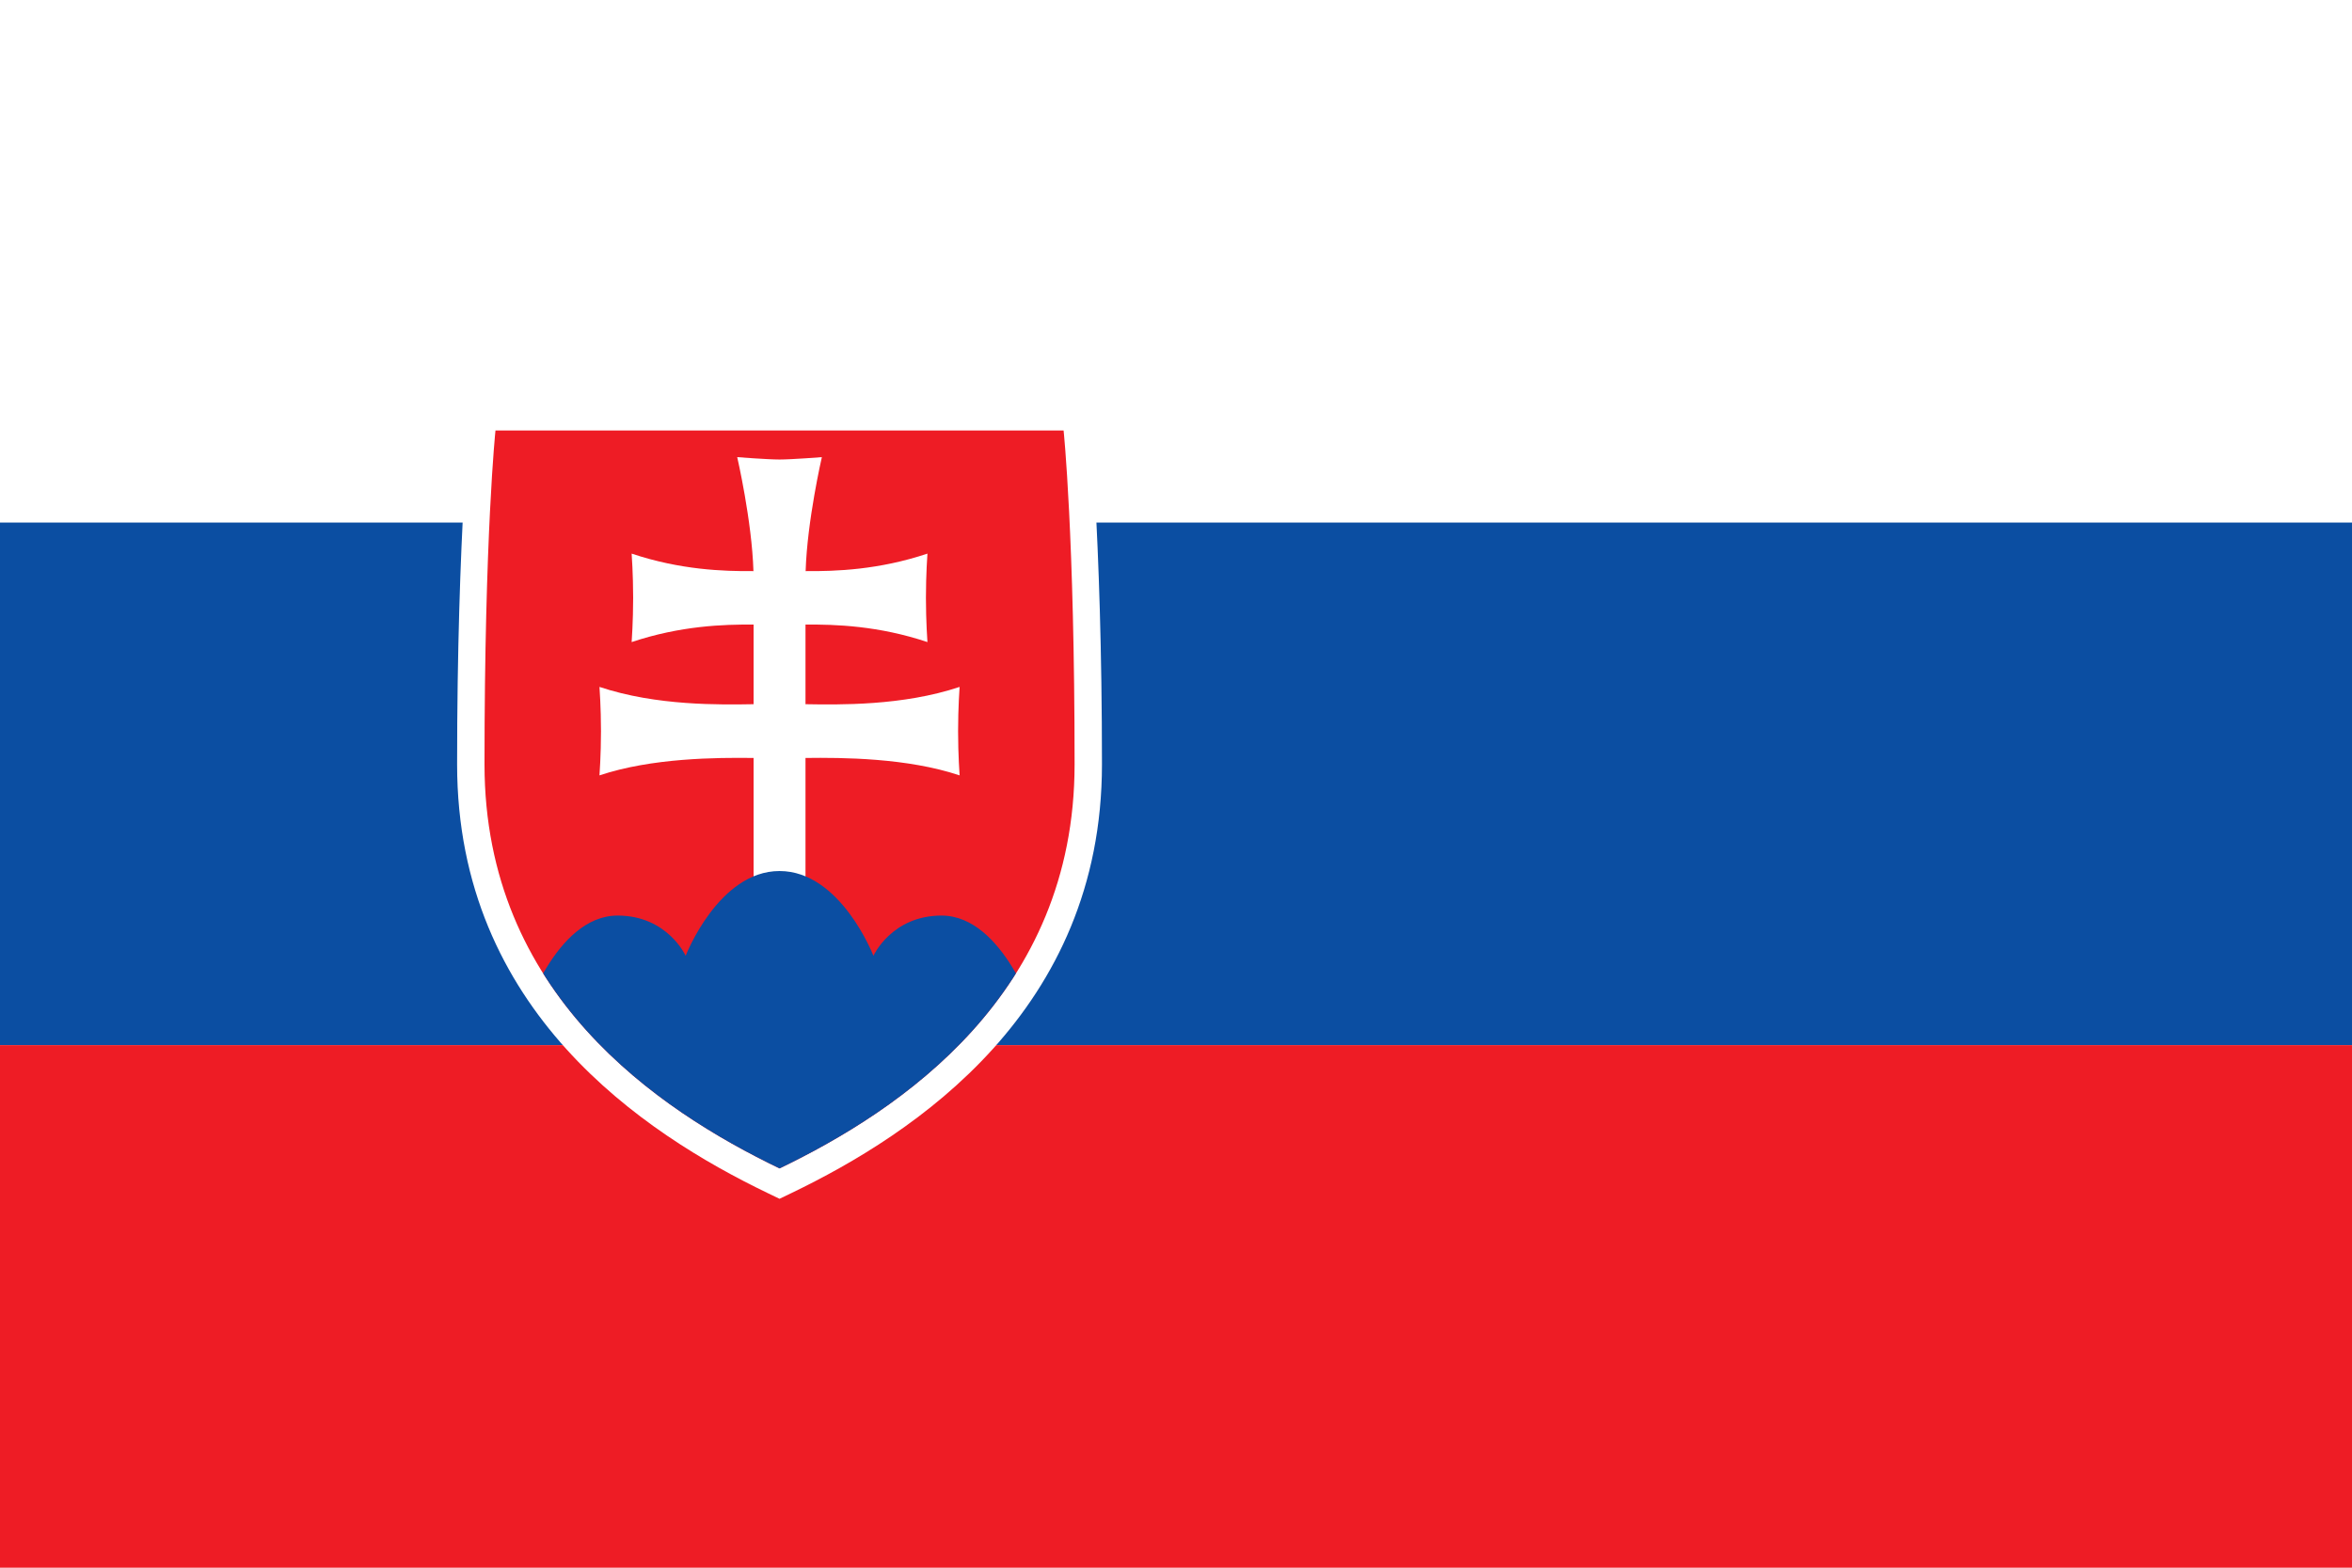
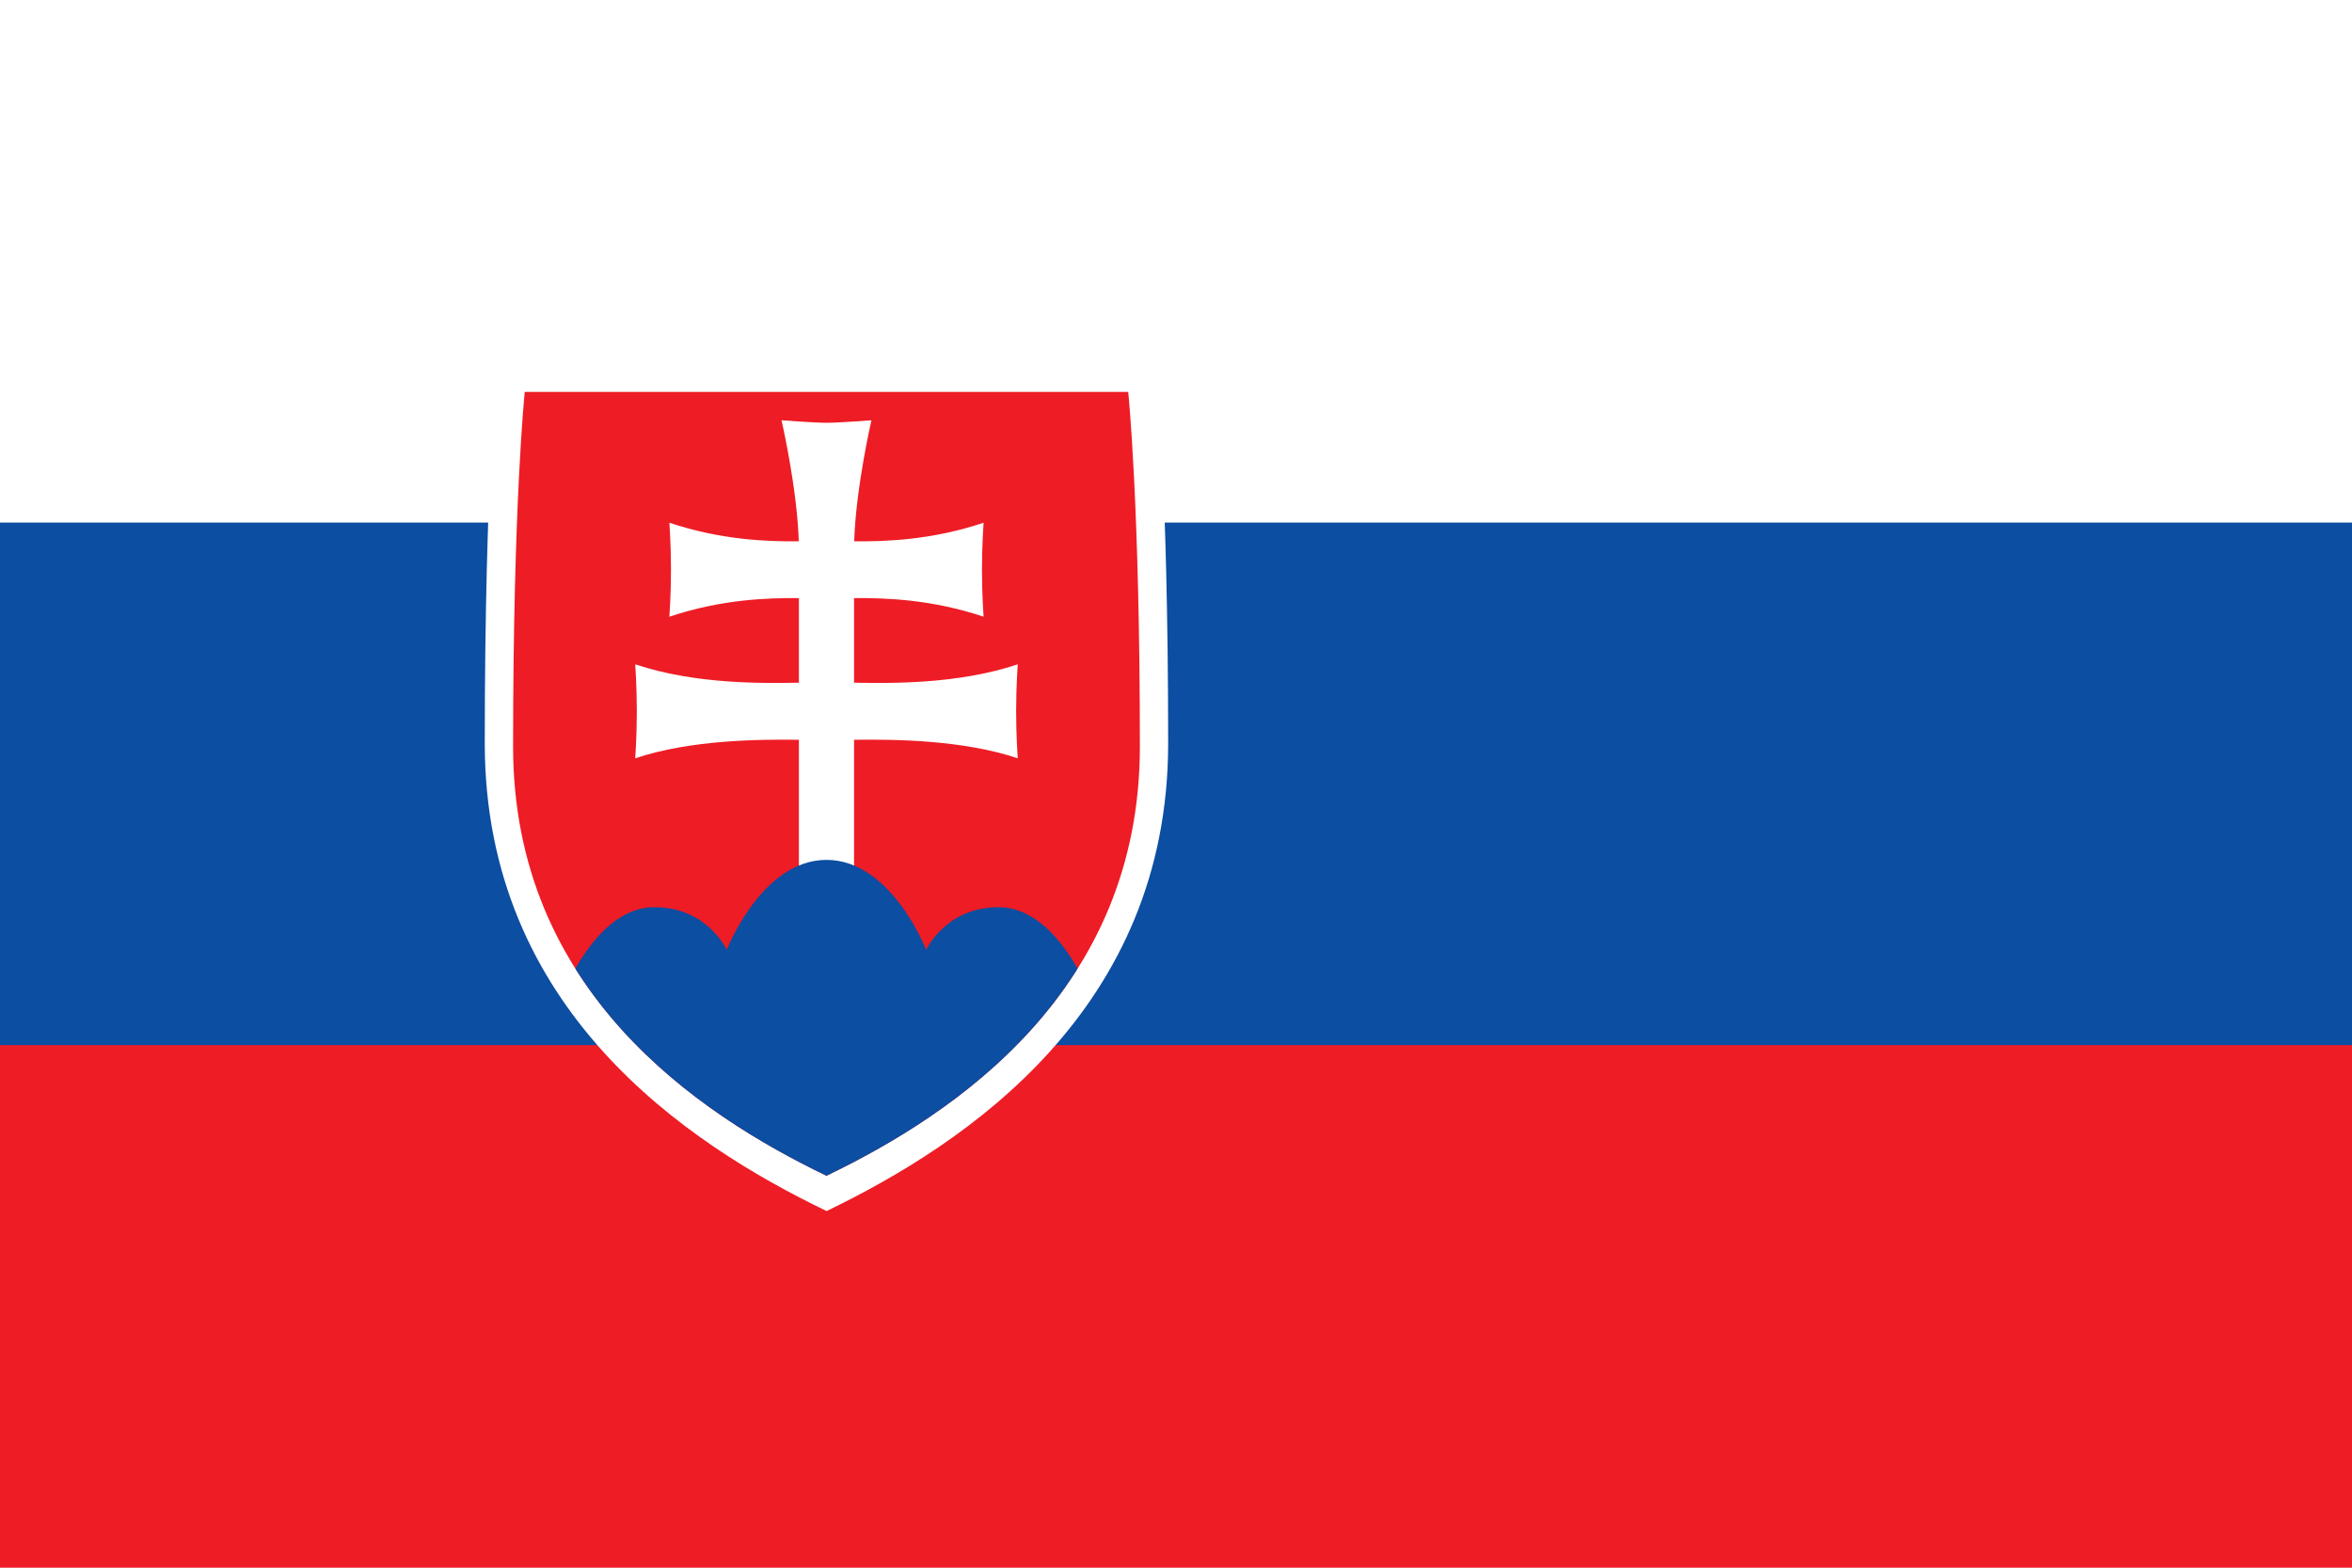
- <svg xmlns="http://www.w3.org/2000/svg" version="1.0" width="450" height="300" xml:space="preserve" style="overflow:visible">
-   <defs id="defs62">
-     <clipPath id="XMLID_3_">
-       <path d="m 171.821,258.249 c -26.762,-12.893 -65.044,-38.479 -65.044,-89.094 0,-50.614 2.42,-73.633 2.42,-73.633 l 62.625,0 62.627,0 c 0,0 2.422,23.019 2.422,73.633 -0.001,50.616 -38.286,76.201 -65.05,89.094 z" id="use53" />
+ <svg xmlns="http://www.w3.org/2000/svg" version="1.1" width="900" height="600" viewBox="0 0 9 6" id="svg2">
+   <defs id="defs31">
+     <clipPath id="clipPath2834">
+       <path d="M 294.901,263.249 C 210.423,303.94 89.585,384.705 89.585,544.47 C 89.585,704.234 97.224,776.892 97.224,776.892 L 294.901,776.892 L 492.583,776.892 C 492.583,776.892 500.224,704.234 500.224,544.47 C 500.224,384.705 379.385,303.94 294.901,263.249 z" id="path2836" />
+     </clipPath>
+     <clipPath id="clip">
+       <path d="M 0,1.5 C -0.493,1.262 -1.199,0.791 -1.199,-0.143 C -1.199,-1.076 -1.155,-1.5 -1.155,-1.5 L 0,-1.5 L 1.155,-1.5 C 1.155,-1.5 1.199,-1.076 1.199,-0.143 C 1.199,0.791 0.493,1.262 0,1.5 z" id="coa" />
    </clipPath>
  </defs>
-   <rect width="450" height="300" style="fill:#ffffff" />
-   <rect width="450" height="100" y="100" style="fill:#0b4ea2" />
-   <rect width="450" height="100" y="200" style="fill:#ee1c25" />
-   <path d="m 87.457,146.275 c 0,-44.301 2.625,-69.139 2.625,-69.139 l 59.063,0 59.064,0 c 0,0 2.626,24.839 2.626,69.139 0,47.158 -35.827,70.676 -59.416,82.037 l -2.275,1.096 -2.273,-1.096 c -23.586,-11.361 -59.414,-34.879 -59.414,-82.037 z" id="path43" style="fill:#ffffff" />
-   <path d="m 149.145,223.592 c -23.224,-11.189 -56.446,-33.393 -56.446,-77.317 0,-43.924 2.1,-63.9 2.1,-63.9 l 54.347,0 54.349,0 c 0,0 2.102,19.976 2.102,63.9 -8.7e-4,43.925 -33.225,66.128 -56.451,77.317 z" id="use50" style="fill:#ee1c25" />
-   <path d="m 154.113,134.759 c 6.288,0.102 18.559,0.348 29.484,-3.308 0,0 -0.289,3.909 -0.289,8.464 0,4.555 0.289,8.465 0.289,8.465 -10.022,-3.353 -22.397,-3.424 -29.484,-3.333 l 0,24.261 -9.933,0 0,-24.261 c -7.087,-0.09 -19.462,-0.02 -29.484,3.333 0,0 0.289,-3.91 0.289,-8.465 0,-4.554 -0.289,-8.464 -0.289,-8.464 10.925,3.656 23.195,3.41 29.484,3.308 l 0,-15.236 c -5.732,-0.051 -13.992,0.223 -23.33,3.348 0,0 0.289,-3.91 0.289,-8.465 0,-4.554 -0.289,-8.464 -0.289,-8.464 9.326,3.12 17.574,3.398 23.304,3.348 -0.294,-9.648 -3.105,-21.808 -3.105,-21.808 0,0 5.785,0.452 8.097,0.452 2.315,0 8.098,-0.452 8.098,-0.452 0,0 -2.81,12.161 -3.105,21.808 5.731,0.05 13.98,-0.228 23.305,-3.348 0,0 -0.289,3.909 -0.289,8.464 0,4.555 0.289,8.465 0.289,8.465 -9.339,-3.125 -17.599,-3.399 -23.331,-3.348 l 0,15.236 0,0 z" id="path57" style="fill:#ffffff" />
-   <g transform="matrix(0.8678145,0,0,0.8678145,0.03674757,-0.520237)" clip-path="url(#XMLID_3_)" id="g55">
-     <path d="m 170.643,274.853 -55.454,-49.43 c 0,0 7.089,-22.927 20.927,-22.927 10.996,0 15.009,8.865 15.009,8.865 0,0 7.22,-18.689 20.696,-18.689 13.479,0 20.699,18.689 20.699,18.689 0,0 4.013,-8.865 15.01,-8.865 13.838,0 20.927,22.927 20.927,22.927 l -57.814,49.43 z" id="path59" style="fill:#0b4ea2;fill-opacity:1;fill-rule:evenodd" />
+   <rect width="9" height="6" x="0" y="0" id="rect8" style="fill:#ee1c25;stroke:none" />
+   <rect width="9" height="4" x="0" y="0" id="rect10" style="fill:#0b4ea2;stroke:none" />
+   <rect width="9" height="2" x="0" y="0" id="rect12" style="fill:#ffffff;stroke:none" />
+   <path d="M 3.163,4.635 C 2.625,4.376 1.855,3.862 1.855,2.845 C 1.855,1.828 1.904,1.365 1.904,1.365 L 3.163,1.365 L 4.421,1.365 C 4.421,1.365 4.47,1.828 4.47,2.845 C 4.47,3.862 3.7,4.376 3.163,4.635 z" id="path3055" style="fill:#ffffff;fill-opacity:1;fill-rule:nonzero;stroke:none" />
+   <g transform="matrix(0.00625,0,0,-0.00625,1.959445,4.503125)" id="g2826">
+     <g transform="matrix(0.934502,0,0,0.934502,-83.08887,-245.5067)" id="g3759">
+       <path d="M 294.901,263.249 C 210.423,303.94 89.585,384.705 89.585,544.47 C 89.585,704.234 97.224,776.892 97.224,776.892 L 294.901,776.892 L 492.583,776.892 C 492.583,776.892 500.224,704.234 500.224,544.47 C 500.224,384.705 379.385,303.94 294.901,263.249 z" id="path2828" style="fill:#ee1c25;fill-opacity:1;fill-rule:nonzero;stroke:none" />
+       <g id="g2830">
+         <g clip-path="url(#clipPath2834)" id="g2832">
+           <path d="M 312.969,586.358 C 335.843,585.988 380.471,585.092 420.209,598.39 C 420.209,598.39 419.16,584.169 419.16,567.604 C 419.16,551.036 420.209,536.816 420.209,536.816 C 383.759,549.014 338.746,549.268 312.969,548.941 L 312.969,460.699 L 276.837,460.699 L 276.837,548.941 C 251.062,549.268 206.048,549.014 169.597,536.816 C 169.597,536.816 170.646,551.036 170.646,567.604 C 170.646,584.169 169.597,598.39 169.597,598.39 C 209.335,585.092 253.963,585.988 276.837,586.358 L 276.837,641.776 C 255.989,641.961 225.946,640.965 191.978,629.598 C 191.978,629.598 193.028,643.818 193.028,660.386 C 193.028,676.952 191.978,691.172 191.978,691.172 C 225.896,679.824 255.902,678.812 276.744,678.993 C 275.673,714.084 265.45,758.316 265.45,758.316 C 265.45,758.316 286.49,756.674 294.901,756.674 C 303.321,756.674 324.355,758.316 324.355,758.316 C 324.355,758.316 314.135,714.084 313.062,678.993 C 333.905,678.812 363.91,679.824 397.827,691.172 C 397.827,691.172 396.778,676.952 396.778,660.386 C 396.778,643.818 397.827,629.598 397.827,629.598 C 363.86,640.965 333.816,641.961 312.969,641.776 L 312.969,586.358 z" id="path2838" style="fill:#ffffff;fill-opacity:1;fill-rule:nonzero;stroke:none" />
+           <path d="M 291.18,210.836 L 116.138,366.863 C 116.138,366.863 138.516,439.237 182.194,439.237 C 216.904,439.237 229.572,411.25 229.572,411.25 C 229.572,411.25 252.36,470.245 294.901,470.245 C 337.446,470.245 360.235,411.25 360.235,411.25 C 360.235,411.25 372.9,439.237 407.611,439.237 C 451.29,439.237 473.667,366.863 473.667,366.863 L 291.18,210.836 z" id="path2840" style="fill:#0b4ea2;fill-opacity:1;fill-rule:evenodd;stroke:none" />
+         </g>
+       </g>
+     </g>
  </g>
</svg>
